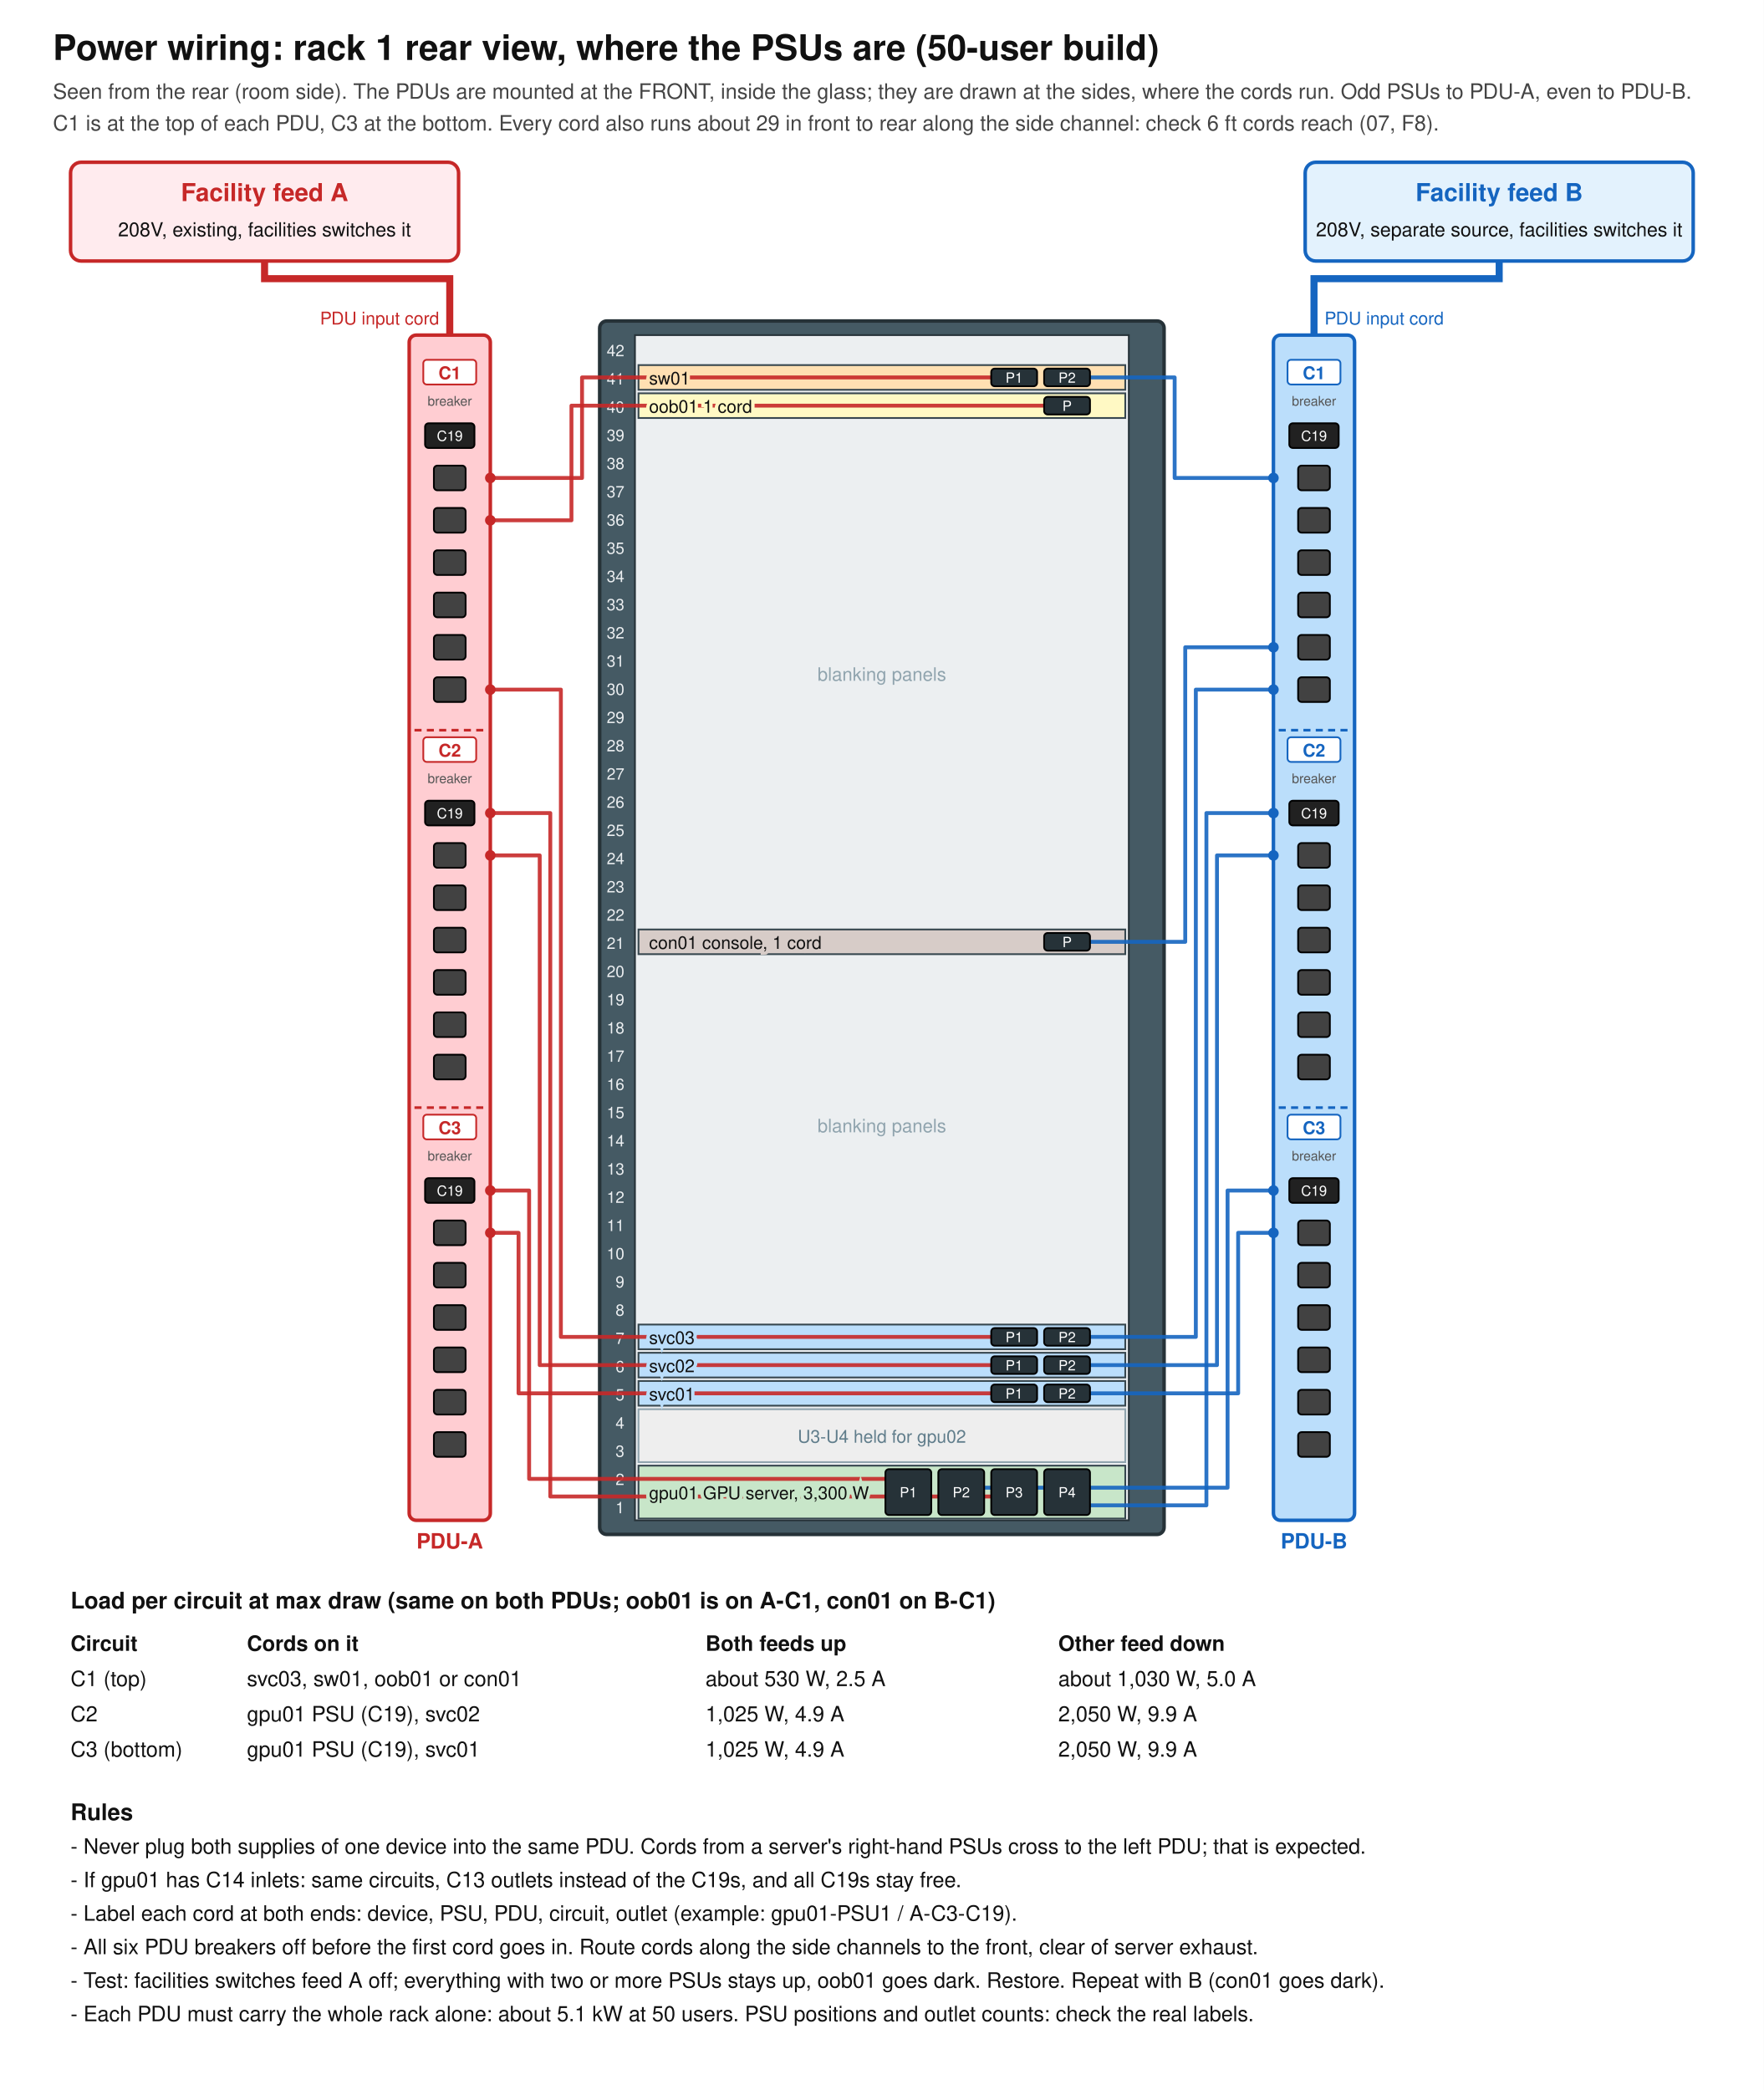
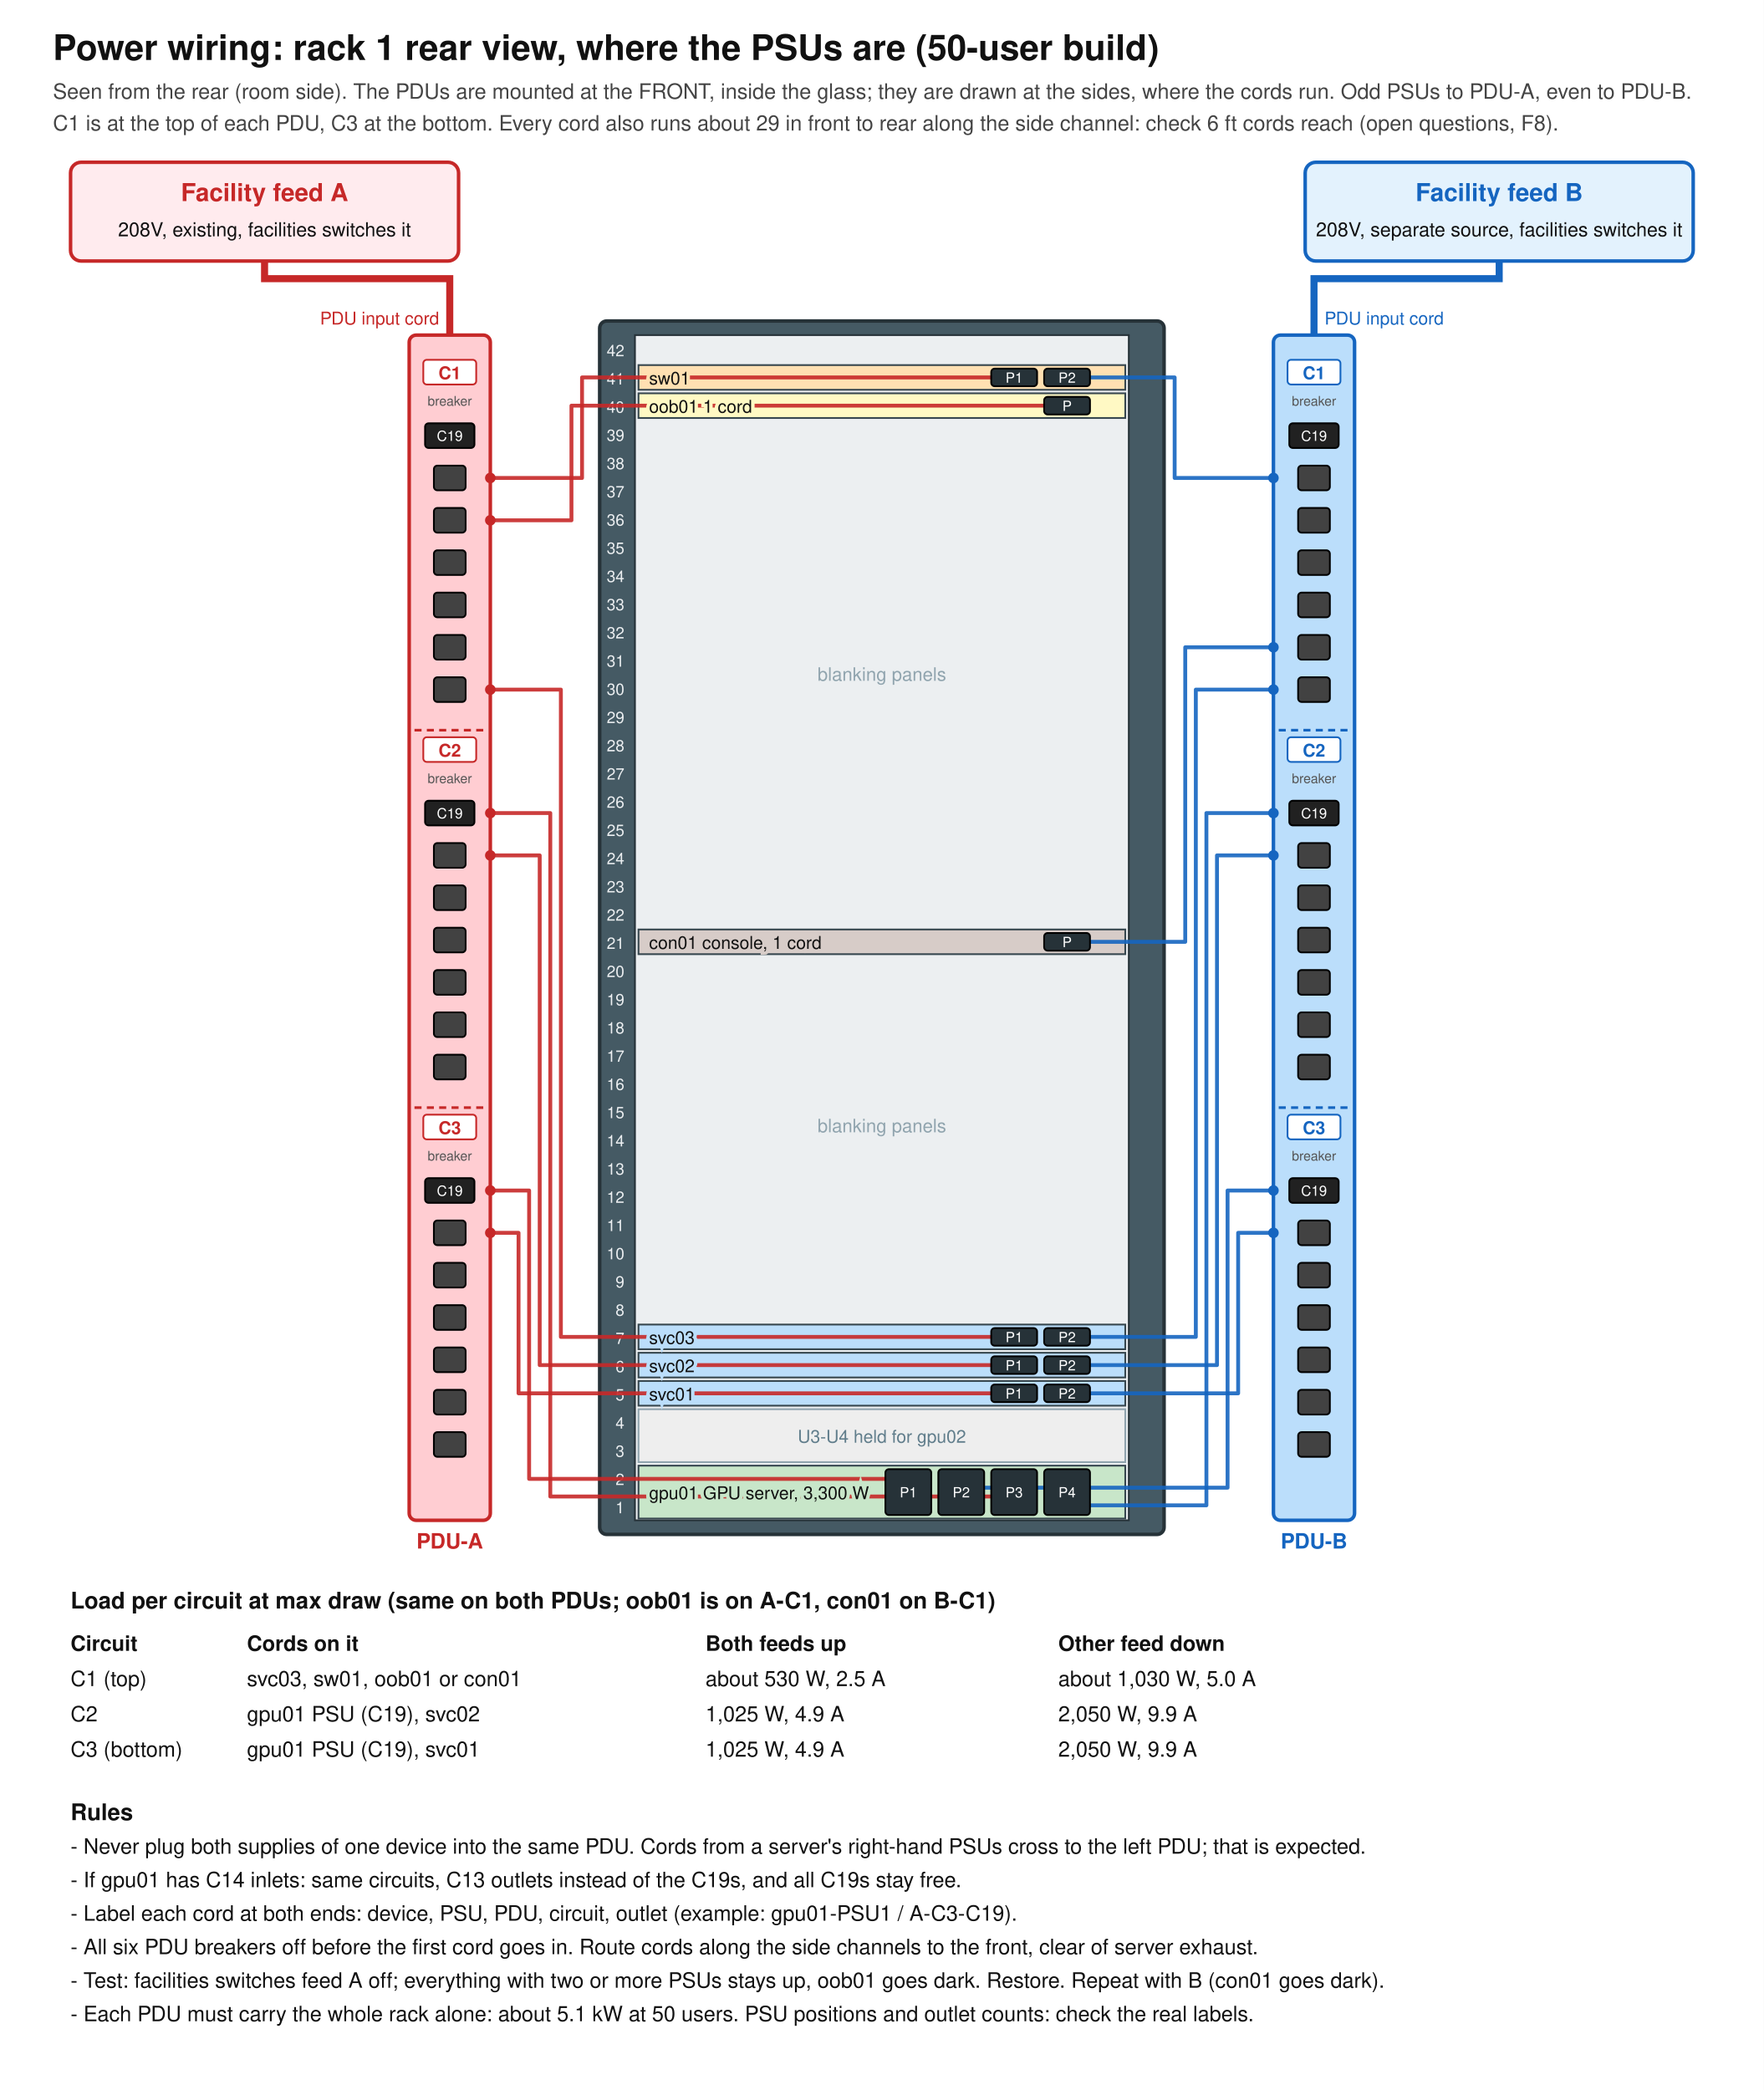
<svg xmlns="http://www.w3.org/2000/svg" viewBox="0 0 1000 1185" width="1000" height="1185" font-family="Helvetica, Arial, sans-serif">
  <rect width="1000" height="1185" fill="#ffffff" />
  <text x="30" y="34" font-size="20" text-anchor="start" font-weight="bold" fill="#111">Power wiring: rack 1 rear view, where the PSUs are (50-user build)</text>
  <text x="30" y="56" font-size="12" text-anchor="start" font-weight="normal" fill="#444">Seen from the rear (room side). The PDUs are mounted at the FRONT, inside the glass; they are drawn at the sides, where the cords run. Odd PSUs to PDU-A, even to PDU-B.</text>
-   <text x="30" y="74" font-size="12" text-anchor="start" font-weight="normal" fill="#444">C1 is at the top of each PDU, C3 at the bottom. Every cord also runs about 29 in front to rear along the side channel: check 6 ft cords reach (07, F8).</text>
+   <text x="30" y="74" font-size="12" text-anchor="start" font-weight="normal" fill="#444">C1 is at the top of each PDU, C3 at the bottom. Every cord also runs about 29 in front to rear along the side channel: check 6 ft cords reach (open questions, F8).</text>
  <rect x="40" y="92" width="220" height="56" fill="#ffebee" stroke="#c62828" stroke-width="2" rx="6" />
  <text x="150" y="114" font-size="14" text-anchor="middle" font-weight="bold" fill="#c62828">Facility feed A</text>
  <text x="150" y="134" font-size="11" text-anchor="middle" font-weight="normal" fill="#111">208V, existing, facilities switches it</text>
  <path d="M150 148 L150 158 L255.0 158 L255.0 190" fill="none" stroke="#c62828" stroke-width="4" />
  <text x="249.0" y="184" font-size="10" text-anchor="end" font-weight="normal" fill="#c62828">PDU input cord</text>
  <rect x="740" y="92" width="220" height="56" fill="#e3f2fd" stroke="#1565c0" stroke-width="2" rx="6" />
  <text x="850" y="114" font-size="14" text-anchor="middle" font-weight="bold" fill="#1565c0">Facility feed B</text>
  <text x="850" y="134" font-size="11" text-anchor="middle" font-weight="normal" fill="#111">208V, separate source, facilities switches it</text>
  <path d="M850 148 L850 158 L745.0 158 L745.0 190" fill="none" stroke="#1565c0" stroke-width="4" />
  <text x="751.0" y="184" font-size="10" text-anchor="start" font-weight="normal" fill="#1565c0">PDU input cord</text>
  <rect x="340" y="182" width="320" height="688" fill="#455a64" stroke="#263238" stroke-width="2" rx="4" />
  <rect x="360" y="190" width="280" height="672" fill="#eceff1" stroke="#263238" stroke-width="1" rx="0" />
  <text x="354" y="858" font-size="9" text-anchor="end" font-weight="normal" fill="#eceff1">1</text>
  <text x="354" y="842" font-size="9" text-anchor="end" font-weight="normal" fill="#eceff1">2</text>
  <text x="354" y="826" font-size="9" text-anchor="end" font-weight="normal" fill="#eceff1">3</text>
  <text x="354" y="810" font-size="9" text-anchor="end" font-weight="normal" fill="#eceff1">4</text>
  <text x="354" y="794" font-size="9" text-anchor="end" font-weight="normal" fill="#eceff1">5</text>
  <text x="354" y="778" font-size="9" text-anchor="end" font-weight="normal" fill="#eceff1">6</text>
  <text x="354" y="762" font-size="9" text-anchor="end" font-weight="normal" fill="#eceff1">7</text>
  <text x="354" y="746" font-size="9" text-anchor="end" font-weight="normal" fill="#eceff1">8</text>
  <text x="354" y="730" font-size="9" text-anchor="end" font-weight="normal" fill="#eceff1">9</text>
  <text x="354" y="714" font-size="9" text-anchor="end" font-weight="normal" fill="#eceff1">10</text>
  <text x="354" y="698" font-size="9" text-anchor="end" font-weight="normal" fill="#eceff1">11</text>
  <text x="354" y="682" font-size="9" text-anchor="end" font-weight="normal" fill="#eceff1">12</text>
  <text x="354" y="666" font-size="9" text-anchor="end" font-weight="normal" fill="#eceff1">13</text>
  <text x="354" y="650" font-size="9" text-anchor="end" font-weight="normal" fill="#eceff1">14</text>
  <text x="354" y="634" font-size="9" text-anchor="end" font-weight="normal" fill="#eceff1">15</text>
  <text x="354" y="618" font-size="9" text-anchor="end" font-weight="normal" fill="#eceff1">16</text>
  <text x="354" y="602" font-size="9" text-anchor="end" font-weight="normal" fill="#eceff1">17</text>
  <text x="354" y="586" font-size="9" text-anchor="end" font-weight="normal" fill="#eceff1">18</text>
  <text x="354" y="570" font-size="9" text-anchor="end" font-weight="normal" fill="#eceff1">19</text>
  <text x="354" y="554" font-size="9" text-anchor="end" font-weight="normal" fill="#eceff1">20</text>
  <text x="354" y="538" font-size="9" text-anchor="end" font-weight="normal" fill="#eceff1">21</text>
  <text x="354" y="522" font-size="9" text-anchor="end" font-weight="normal" fill="#eceff1">22</text>
  <text x="354" y="506" font-size="9" text-anchor="end" font-weight="normal" fill="#eceff1">23</text>
  <text x="354" y="490" font-size="9" text-anchor="end" font-weight="normal" fill="#eceff1">24</text>
  <text x="354" y="474" font-size="9" text-anchor="end" font-weight="normal" fill="#eceff1">25</text>
  <text x="354" y="458" font-size="9" text-anchor="end" font-weight="normal" fill="#eceff1">26</text>
  <text x="354" y="442" font-size="9" text-anchor="end" font-weight="normal" fill="#eceff1">27</text>
  <text x="354" y="426" font-size="9" text-anchor="end" font-weight="normal" fill="#eceff1">28</text>
  <text x="354" y="410" font-size="9" text-anchor="end" font-weight="normal" fill="#eceff1">29</text>
  <text x="354" y="394" font-size="9" text-anchor="end" font-weight="normal" fill="#eceff1">30</text>
  <text x="354" y="378" font-size="9" text-anchor="end" font-weight="normal" fill="#eceff1">31</text>
  <text x="354" y="362" font-size="9" text-anchor="end" font-weight="normal" fill="#eceff1">32</text>
  <text x="354" y="346" font-size="9" text-anchor="end" font-weight="normal" fill="#eceff1">33</text>
  <text x="354" y="330" font-size="9" text-anchor="end" font-weight="normal" fill="#eceff1">34</text>
  <text x="354" y="314" font-size="9" text-anchor="end" font-weight="normal" fill="#eceff1">35</text>
  <text x="354" y="298" font-size="9" text-anchor="end" font-weight="normal" fill="#eceff1">36</text>
  <text x="354" y="282" font-size="9" text-anchor="end" font-weight="normal" fill="#eceff1">37</text>
  <text x="354" y="266" font-size="9" text-anchor="end" font-weight="normal" fill="#eceff1">38</text>
  <text x="354" y="250" font-size="9" text-anchor="end" font-weight="normal" fill="#eceff1">39</text>
  <text x="354" y="234" font-size="9" text-anchor="end" font-weight="normal" fill="#eceff1">40</text>
  <text x="354" y="218" font-size="9" text-anchor="end" font-weight="normal" fill="#eceff1">41</text>
  <text x="354" y="202" font-size="9" text-anchor="end" font-weight="normal" fill="#eceff1">42</text>
  <rect x="362" y="799" width="276" height="30" fill="#eeeeee" stroke="#90a4ae" stroke-width="1" rx="0" />
  <text x="500.0" y="818" font-size="10" text-anchor="middle" font-weight="normal" fill="#607d8b">U3-U4 held for gpu02</text>
  <text x="500.0" y="386" font-size="10.5" text-anchor="middle" font-weight="normal" fill="#90a4ae">blanking panels</text>
  <text x="500.0" y="642" font-size="10.5" text-anchor="middle" font-weight="normal" fill="#90a4ae">blanking panels</text>
  <rect x="362" y="831" width="276" height="30" fill="#c8e6c9" stroke="#37474f" stroke-width="1" rx="0" />
  <rect x="362" y="783" width="276" height="14" fill="#bbdefb" stroke="#37474f" stroke-width="1" rx="0" />
  <rect x="362" y="767" width="276" height="14" fill="#bbdefb" stroke="#37474f" stroke-width="1" rx="0" />
  <rect x="362" y="751" width="276" height="14" fill="#bbdefb" stroke="#37474f" stroke-width="1" rx="0" />
  <rect x="362" y="527" width="276" height="14" fill="#d7ccc8" stroke="#37474f" stroke-width="1" rx="0" />
  <rect x="362" y="223" width="276" height="14" fill="#fff9c4" stroke="#37474f" stroke-width="1" rx="0" />
  <rect x="362" y="207" width="276" height="14" fill="#ffe0b2" stroke="#37474f" stroke-width="1" rx="0" />
  <rect x="232" y="190" width="46" height="672" fill="#ffcdd2" stroke="#c62828" stroke-width="2" rx="4" />
  <text x="255.0" y="878" font-size="12" text-anchor="middle" font-weight="bold" fill="#c62828">PDU-A</text>
  <line x1="235" y1="414.0" x2="275" y2="414.0" stroke="#c62828" stroke-width="1.5" stroke-dasharray="4 3" />
  <rect x="240" y="204.0" width="30" height="14" fill="#ffffff" stroke="#c62828" stroke-width="1" rx="2" />
  <text x="255.0" y="215.0" font-size="10" text-anchor="middle" font-weight="bold" fill="#c62828">C1</text>
  <text x="255.0" y="230.0" font-size="7.5" text-anchor="middle" font-weight="normal" fill="#555">breaker</text>
  <rect x="241" y="240.0" width="28" height="14" fill="#212121" stroke="#000" stroke-width="1" rx="2" />
  <text x="255.0" y="250.0" font-size="8" text-anchor="middle" font-weight="normal" fill="#ffffff">C19</text>
  <rect x="246" y="264.0" width="18" height="14" fill="#424242" stroke="#000" stroke-width="1" rx="2" />
  <rect x="246" y="288.0" width="18" height="14" fill="#424242" stroke="#000" stroke-width="1" rx="2" />
  <rect x="246" y="312.0" width="18" height="14" fill="#424242" stroke="#000" stroke-width="1" rx="2" />
  <rect x="246" y="336.0" width="18" height="14" fill="#424242" stroke="#000" stroke-width="1" rx="2" />
  <rect x="246" y="360.0" width="18" height="14" fill="#424242" stroke="#000" stroke-width="1" rx="2" />
  <rect x="246" y="384.0" width="18" height="14" fill="#424242" stroke="#000" stroke-width="1" rx="2" />
  <line x1="235" y1="628.0" x2="275" y2="628.0" stroke="#c62828" stroke-width="1.5" stroke-dasharray="4 3" />
  <rect x="240" y="418.0" width="30" height="14" fill="#ffffff" stroke="#c62828" stroke-width="1" rx="2" />
  <text x="255.0" y="429.0" font-size="10" text-anchor="middle" font-weight="bold" fill="#c62828">C2</text>
  <text x="255.0" y="444.0" font-size="7.5" text-anchor="middle" font-weight="normal" fill="#555">breaker</text>
  <rect x="241" y="454.0" width="28" height="14" fill="#212121" stroke="#000" stroke-width="1" rx="2" />
  <text x="255.0" y="464.0" font-size="8" text-anchor="middle" font-weight="normal" fill="#ffffff">C19</text>
  <rect x="246" y="478.0" width="18" height="14" fill="#424242" stroke="#000" stroke-width="1" rx="2" />
  <rect x="246" y="502.0" width="18" height="14" fill="#424242" stroke="#000" stroke-width="1" rx="2" />
  <rect x="246" y="526.0" width="18" height="14" fill="#424242" stroke="#000" stroke-width="1" rx="2" />
  <rect x="246" y="550.0" width="18" height="14" fill="#424242" stroke="#000" stroke-width="1" rx="2" />
  <rect x="246" y="574.0" width="18" height="14" fill="#424242" stroke="#000" stroke-width="1" rx="2" />
  <rect x="246" y="598.0" width="18" height="14" fill="#424242" stroke="#000" stroke-width="1" rx="2" />
  <rect x="240" y="632.0" width="30" height="14" fill="#ffffff" stroke="#c62828" stroke-width="1" rx="2" />
  <text x="255.0" y="643.0" font-size="10" text-anchor="middle" font-weight="bold" fill="#c62828">C3</text>
  <text x="255.0" y="658.0" font-size="7.5" text-anchor="middle" font-weight="normal" fill="#555">breaker</text>
  <rect x="241" y="668.0" width="28" height="14" fill="#212121" stroke="#000" stroke-width="1" rx="2" />
  <text x="255.0" y="678.0" font-size="8" text-anchor="middle" font-weight="normal" fill="#ffffff">C19</text>
  <rect x="246" y="692.0" width="18" height="14" fill="#424242" stroke="#000" stroke-width="1" rx="2" />
  <rect x="246" y="716.0" width="18" height="14" fill="#424242" stroke="#000" stroke-width="1" rx="2" />
  <rect x="246" y="740.0" width="18" height="14" fill="#424242" stroke="#000" stroke-width="1" rx="2" />
  <rect x="246" y="764.0" width="18" height="14" fill="#424242" stroke="#000" stroke-width="1" rx="2" />
  <rect x="246" y="788.0" width="18" height="14" fill="#424242" stroke="#000" stroke-width="1" rx="2" />
  <rect x="246" y="812.0" width="18" height="14" fill="#424242" stroke="#000" stroke-width="1" rx="2" />
  <rect x="722" y="190" width="46" height="672" fill="#bbdefb" stroke="#1565c0" stroke-width="2" rx="4" />
  <text x="745.0" y="878" font-size="12" text-anchor="middle" font-weight="bold" fill="#1565c0">PDU-B</text>
  <line x1="725" y1="414.0" x2="765" y2="414.0" stroke="#1565c0" stroke-width="1.5" stroke-dasharray="4 3" />
  <rect x="730" y="204.0" width="30" height="14" fill="#ffffff" stroke="#1565c0" stroke-width="1" rx="2" />
  <text x="745.0" y="215.0" font-size="10" text-anchor="middle" font-weight="bold" fill="#1565c0">C1</text>
  <text x="745.0" y="230.0" font-size="7.5" text-anchor="middle" font-weight="normal" fill="#555">breaker</text>
  <rect x="731" y="240.0" width="28" height="14" fill="#212121" stroke="#000" stroke-width="1" rx="2" />
  <text x="745.0" y="250.0" font-size="8" text-anchor="middle" font-weight="normal" fill="#ffffff">C19</text>
  <rect x="736" y="264.0" width="18" height="14" fill="#424242" stroke="#000" stroke-width="1" rx="2" />
  <rect x="736" y="288.0" width="18" height="14" fill="#424242" stroke="#000" stroke-width="1" rx="2" />
  <rect x="736" y="312.0" width="18" height="14" fill="#424242" stroke="#000" stroke-width="1" rx="2" />
  <rect x="736" y="336.0" width="18" height="14" fill="#424242" stroke="#000" stroke-width="1" rx="2" />
  <rect x="736" y="360.0" width="18" height="14" fill="#424242" stroke="#000" stroke-width="1" rx="2" />
  <rect x="736" y="384.0" width="18" height="14" fill="#424242" stroke="#000" stroke-width="1" rx="2" />
  <line x1="725" y1="628.0" x2="765" y2="628.0" stroke="#1565c0" stroke-width="1.5" stroke-dasharray="4 3" />
  <rect x="730" y="418.0" width="30" height="14" fill="#ffffff" stroke="#1565c0" stroke-width="1" rx="2" />
  <text x="745.0" y="429.0" font-size="10" text-anchor="middle" font-weight="bold" fill="#1565c0">C2</text>
  <text x="745.0" y="444.0" font-size="7.5" text-anchor="middle" font-weight="normal" fill="#555">breaker</text>
  <rect x="731" y="454.0" width="28" height="14" fill="#212121" stroke="#000" stroke-width="1" rx="2" />
  <text x="745.0" y="464.0" font-size="8" text-anchor="middle" font-weight="normal" fill="#ffffff">C19</text>
  <rect x="736" y="478.0" width="18" height="14" fill="#424242" stroke="#000" stroke-width="1" rx="2" />
  <rect x="736" y="502.0" width="18" height="14" fill="#424242" stroke="#000" stroke-width="1" rx="2" />
  <rect x="736" y="526.0" width="18" height="14" fill="#424242" stroke="#000" stroke-width="1" rx="2" />
  <rect x="736" y="550.0" width="18" height="14" fill="#424242" stroke="#000" stroke-width="1" rx="2" />
  <rect x="736" y="574.0" width="18" height="14" fill="#424242" stroke="#000" stroke-width="1" rx="2" />
  <rect x="736" y="598.0" width="18" height="14" fill="#424242" stroke="#000" stroke-width="1" rx="2" />
  <rect x="730" y="632.0" width="30" height="14" fill="#ffffff" stroke="#1565c0" stroke-width="1" rx="2" />
  <text x="745.0" y="643.0" font-size="10" text-anchor="middle" font-weight="bold" fill="#1565c0">C3</text>
  <text x="745.0" y="658.0" font-size="7.5" text-anchor="middle" font-weight="normal" fill="#555">breaker</text>
  <rect x="731" y="668.0" width="28" height="14" fill="#212121" stroke="#000" stroke-width="1" rx="2" />
  <text x="745.0" y="678.0" font-size="8" text-anchor="middle" font-weight="normal" fill="#ffffff">C19</text>
  <rect x="736" y="692.0" width="18" height="14" fill="#424242" stroke="#000" stroke-width="1" rx="2" />
  <rect x="736" y="716.0" width="18" height="14" fill="#424242" stroke="#000" stroke-width="1" rx="2" />
  <rect x="736" y="740.0" width="18" height="14" fill="#424242" stroke="#000" stroke-width="1" rx="2" />
  <rect x="736" y="764.0" width="18" height="14" fill="#424242" stroke="#000" stroke-width="1" rx="2" />
  <rect x="736" y="788.0" width="18" height="14" fill="#424242" stroke="#000" stroke-width="1" rx="2" />
  <rect x="736" y="812.0" width="18" height="14" fill="#424242" stroke="#000" stroke-width="1" rx="2" />
  <polyline points="575,214.0 330,214.0 330,271.0 278,271.0" fill="none" stroke="#c62828" stroke-width="2.2" stroke-linejoin="round" opacity="0.9" />
  <circle cx="278" cy="271.0" r="3" fill="#c62828" />
  <polyline points="605,230.0 324,230.0 324,295.0 278,295.0" fill="none" stroke="#c62828" stroke-width="2.2" stroke-linejoin="round" opacity="0.9" />
  <circle cx="278" cy="295.0" r="3" fill="#c62828" />
  <polyline points="575,758.0 318,758.0 318,391.0 278,391.0" fill="none" stroke="#c62828" stroke-width="2.2" stroke-linejoin="round" opacity="0.9" />
  <circle cx="278" cy="391.0" r="3" fill="#c62828" />
  <polyline points="575,848.5 312,848.5 312,461.0 278,461.0" fill="none" stroke="#c62828" stroke-width="2.2" stroke-linejoin="round" opacity="0.9" />
  <circle cx="278" cy="461.0" r="3" fill="#c62828" />
  <polyline points="575,774.0 306,774.0 306,485.0 278,485.0" fill="none" stroke="#c62828" stroke-width="2.2" stroke-linejoin="round" opacity="0.9" />
  <circle cx="278" cy="485.0" r="3" fill="#c62828" />
  <polyline points="515,838.5 300,838.5 300,675.0 278,675.0" fill="none" stroke="#c62828" stroke-width="2.2" stroke-linejoin="round" opacity="0.9" />
  <circle cx="278" cy="675.0" r="3" fill="#c62828" />
  <polyline points="575,790.0 294,790.0 294,699.0 278,699.0" fill="none" stroke="#c62828" stroke-width="2.2" stroke-linejoin="round" opacity="0.9" />
  <circle cx="278" cy="699.0" r="3" fill="#c62828" />
  <polyline points="605,214.0 666,214.0 666,271.0 722,271.0" fill="none" stroke="#1565c0" stroke-width="2.2" stroke-linejoin="round" opacity="0.9" />
  <circle cx="722" cy="271.0" r="3" fill="#1565c0" />
  <polyline points="605,534.0 672,534.0 672,367.0 722,367.0" fill="none" stroke="#1565c0" stroke-width="2.2" stroke-linejoin="round" opacity="0.9" />
  <circle cx="722" cy="367.0" r="3" fill="#1565c0" />
  <polyline points="605,758.0 678,758.0 678,391.0 722,391.0" fill="none" stroke="#1565c0" stroke-width="2.2" stroke-linejoin="round" opacity="0.9" />
  <circle cx="722" cy="391.0" r="3" fill="#1565c0" />
  <polyline points="605,853.5 684,853.5 684,461.0 722,461.0" fill="none" stroke="#1565c0" stroke-width="2.2" stroke-linejoin="round" opacity="0.9" />
  <circle cx="722" cy="461.0" r="3" fill="#1565c0" />
  <polyline points="605,774.0 690,774.0 690,485.0 722,485.0" fill="none" stroke="#1565c0" stroke-width="2.2" stroke-linejoin="round" opacity="0.9" />
  <circle cx="722" cy="485.0" r="3" fill="#1565c0" />
  <polyline points="545,843.5 696,843.5 696,675.0 722,675.0" fill="none" stroke="#1565c0" stroke-width="2.2" stroke-linejoin="round" opacity="0.9" />
  <circle cx="722" cy="675.0" r="3" fill="#1565c0" />
  <polyline points="605,790.0 702,790.0 702,699.0 722,699.0" fill="none" stroke="#1565c0" stroke-width="2.2" stroke-linejoin="round" opacity="0.9" />
  <circle cx="722" cy="699.0" r="3" fill="#1565c0" />
  <text x="368" y="850.0" font-size="10" fill="#111" stroke="#c8e6c9" stroke-width="4" paint-order="stroke">gpu01  GPU server, 3,300 W</text>
  <rect x="502" y="833" width="26" height="26" fill="#263238" stroke="#000" stroke-width="1" rx="2" />
  <text x="515" y="849.0" font-size="8" text-anchor="middle" font-weight="normal" fill="#ffffff">P1</text>
  <rect x="532" y="833" width="26" height="26" fill="#263238" stroke="#000" stroke-width="1" rx="2" />
  <text x="545" y="849.0" font-size="8" text-anchor="middle" font-weight="normal" fill="#ffffff">P2</text>
  <rect x="562" y="833" width="26" height="26" fill="#263238" stroke="#000" stroke-width="1" rx="2" />
  <text x="575" y="849.0" font-size="8" text-anchor="middle" font-weight="normal" fill="#ffffff">P3</text>
  <rect x="592" y="833" width="26" height="26" fill="#263238" stroke="#000" stroke-width="1" rx="2" />
  <text x="605" y="849.0" font-size="8" text-anchor="middle" font-weight="normal" fill="#ffffff">P4</text>
  <text x="368" y="794.0" font-size="10" fill="#111" stroke="#bbdefb" stroke-width="4" paint-order="stroke">svc01</text>
  <rect x="562" y="785" width="26" height="10" fill="#263238" stroke="#000" stroke-width="1" rx="2" />
  <text x="575" y="793.0" font-size="8" text-anchor="middle" font-weight="normal" fill="#ffffff">P1</text>
  <rect x="592" y="785" width="26" height="10" fill="#263238" stroke="#000" stroke-width="1" rx="2" />
  <text x="605" y="793.0" font-size="8" text-anchor="middle" font-weight="normal" fill="#ffffff">P2</text>
  <text x="368" y="778.0" font-size="10" fill="#111" stroke="#bbdefb" stroke-width="4" paint-order="stroke">svc02</text>
  <rect x="562" y="769" width="26" height="10" fill="#263238" stroke="#000" stroke-width="1" rx="2" />
  <text x="575" y="777.0" font-size="8" text-anchor="middle" font-weight="normal" fill="#ffffff">P1</text>
  <rect x="592" y="769" width="26" height="10" fill="#263238" stroke="#000" stroke-width="1" rx="2" />
  <text x="605" y="777.0" font-size="8" text-anchor="middle" font-weight="normal" fill="#ffffff">P2</text>
  <text x="368" y="762.0" font-size="10" fill="#111" stroke="#bbdefb" stroke-width="4" paint-order="stroke">svc03</text>
  <rect x="562" y="753" width="26" height="10" fill="#263238" stroke="#000" stroke-width="1" rx="2" />
  <text x="575" y="761.0" font-size="8" text-anchor="middle" font-weight="normal" fill="#ffffff">P1</text>
  <rect x="592" y="753" width="26" height="10" fill="#263238" stroke="#000" stroke-width="1" rx="2" />
  <text x="605" y="761.0" font-size="8" text-anchor="middle" font-weight="normal" fill="#ffffff">P2</text>
  <text x="368" y="538.0" font-size="10" fill="#111" stroke="#d7ccc8" stroke-width="4" paint-order="stroke">con01  console, 1 cord</text>
  <rect x="592" y="529" width="26" height="10" fill="#263238" stroke="#000" stroke-width="1" rx="2" />
  <text x="605" y="537.0" font-size="8" text-anchor="middle" font-weight="normal" fill="#ffffff">P</text>
  <text x="368" y="234.0" font-size="10" fill="#111" stroke="#fff9c4" stroke-width="4" paint-order="stroke">oob01  1 cord</text>
  <rect x="592" y="225" width="26" height="10" fill="#263238" stroke="#000" stroke-width="1" rx="2" />
  <text x="605" y="233.0" font-size="8" text-anchor="middle" font-weight="normal" fill="#ffffff">P</text>
  <text x="368" y="218.0" font-size="10" fill="#111" stroke="#ffe0b2" stroke-width="4" paint-order="stroke">sw01</text>
  <rect x="562" y="209" width="26" height="10" fill="#263238" stroke="#000" stroke-width="1" rx="2" />
  <text x="575" y="217.0" font-size="8" text-anchor="middle" font-weight="normal" fill="#ffffff">P1</text>
  <rect x="592" y="209" width="26" height="10" fill="#263238" stroke="#000" stroke-width="1" rx="2" />
  <text x="605" y="217.0" font-size="8" text-anchor="middle" font-weight="normal" fill="#ffffff">P2</text>
  <text x="40" y="912" font-size="13" text-anchor="start" font-weight="bold" fill="#111">Load per circuit at max draw (same on both PDUs; oob01 is on A-C1, con01 on B-C1)</text>
  <text x="40" y="936" font-size="12" text-anchor="start" font-weight="bold" fill="#111">Circuit</text>
  <text x="140" y="936" font-size="12" text-anchor="start" font-weight="bold" fill="#111">Cords on it</text>
  <text x="400" y="936" font-size="12" text-anchor="start" font-weight="bold" fill="#111">Both feeds up</text>
  <text x="600" y="936" font-size="12" text-anchor="start" font-weight="bold" fill="#111">Other feed down</text>
  <text x="40" y="956" font-size="12" text-anchor="start" font-weight="normal" fill="#111">C1 (top)</text>
  <text x="140" y="956" font-size="12" text-anchor="start" font-weight="normal" fill="#111">svc03, sw01, oob01 or con01</text>
  <text x="400" y="956" font-size="12" text-anchor="start" font-weight="normal" fill="#111">about 530 W, 2.5 A</text>
  <text x="600" y="956" font-size="12" text-anchor="start" font-weight="normal" fill="#111">about 1,030 W, 5.0 A</text>
  <text x="40" y="976" font-size="12" text-anchor="start" font-weight="normal" fill="#111">C2</text>
  <text x="140" y="976" font-size="12" text-anchor="start" font-weight="normal" fill="#111">gpu01 PSU (C19), svc02</text>
  <text x="400" y="976" font-size="12" text-anchor="start" font-weight="normal" fill="#111">1,025 W, 4.9 A</text>
  <text x="600" y="976" font-size="12" text-anchor="start" font-weight="normal" fill="#111">2,050 W, 9.9 A</text>
  <text x="40" y="996" font-size="12" text-anchor="start" font-weight="normal" fill="#111">C3 (bottom)</text>
  <text x="140" y="996" font-size="12" text-anchor="start" font-weight="normal" fill="#111">gpu01 PSU (C19), svc01</text>
  <text x="400" y="996" font-size="12" text-anchor="start" font-weight="normal" fill="#111">1,025 W, 4.9 A</text>
  <text x="600" y="996" font-size="12" text-anchor="start" font-weight="normal" fill="#111">2,050 W, 9.9 A</text>
  <text x="40" y="1032" font-size="13" text-anchor="start" font-weight="bold" fill="#111">Rules</text>
  <text x="40" y="1051" font-size="12" text-anchor="start" font-weight="normal" fill="#111">- Never plug both supplies of one device into the same PDU. Cords from a server's right-hand PSUs cross to the left PDU; that is expected.</text>
  <text x="40" y="1070" font-size="12" text-anchor="start" font-weight="normal" fill="#111">- If gpu01 has C14 inlets: same circuits, C13 outlets instead of the C19s, and all C19s stay free.</text>
  <text x="40" y="1089" font-size="12" text-anchor="start" font-weight="normal" fill="#111">- Label each cord at both ends: device, PSU, PDU, circuit, outlet (example: gpu01-PSU1 / A-C3-C19).</text>
  <text x="40" y="1108" font-size="12" text-anchor="start" font-weight="normal" fill="#111">- All six PDU breakers off before the first cord goes in. Route cords along the side channels to the front, clear of server exhaust.</text>
  <text x="40" y="1127" font-size="12" text-anchor="start" font-weight="normal" fill="#111">- Test: facilities switches feed A off; everything with two or more PSUs stays up, oob01 goes dark. Restore. Repeat with B (con01 goes dark).</text>
  <text x="40" y="1146" font-size="12" text-anchor="start" font-weight="normal" fill="#111">- Each PDU must carry the whole rack alone: about 5.1 kW at 50 users. PSU positions and outlet counts: check the real labels.</text>
</svg>
